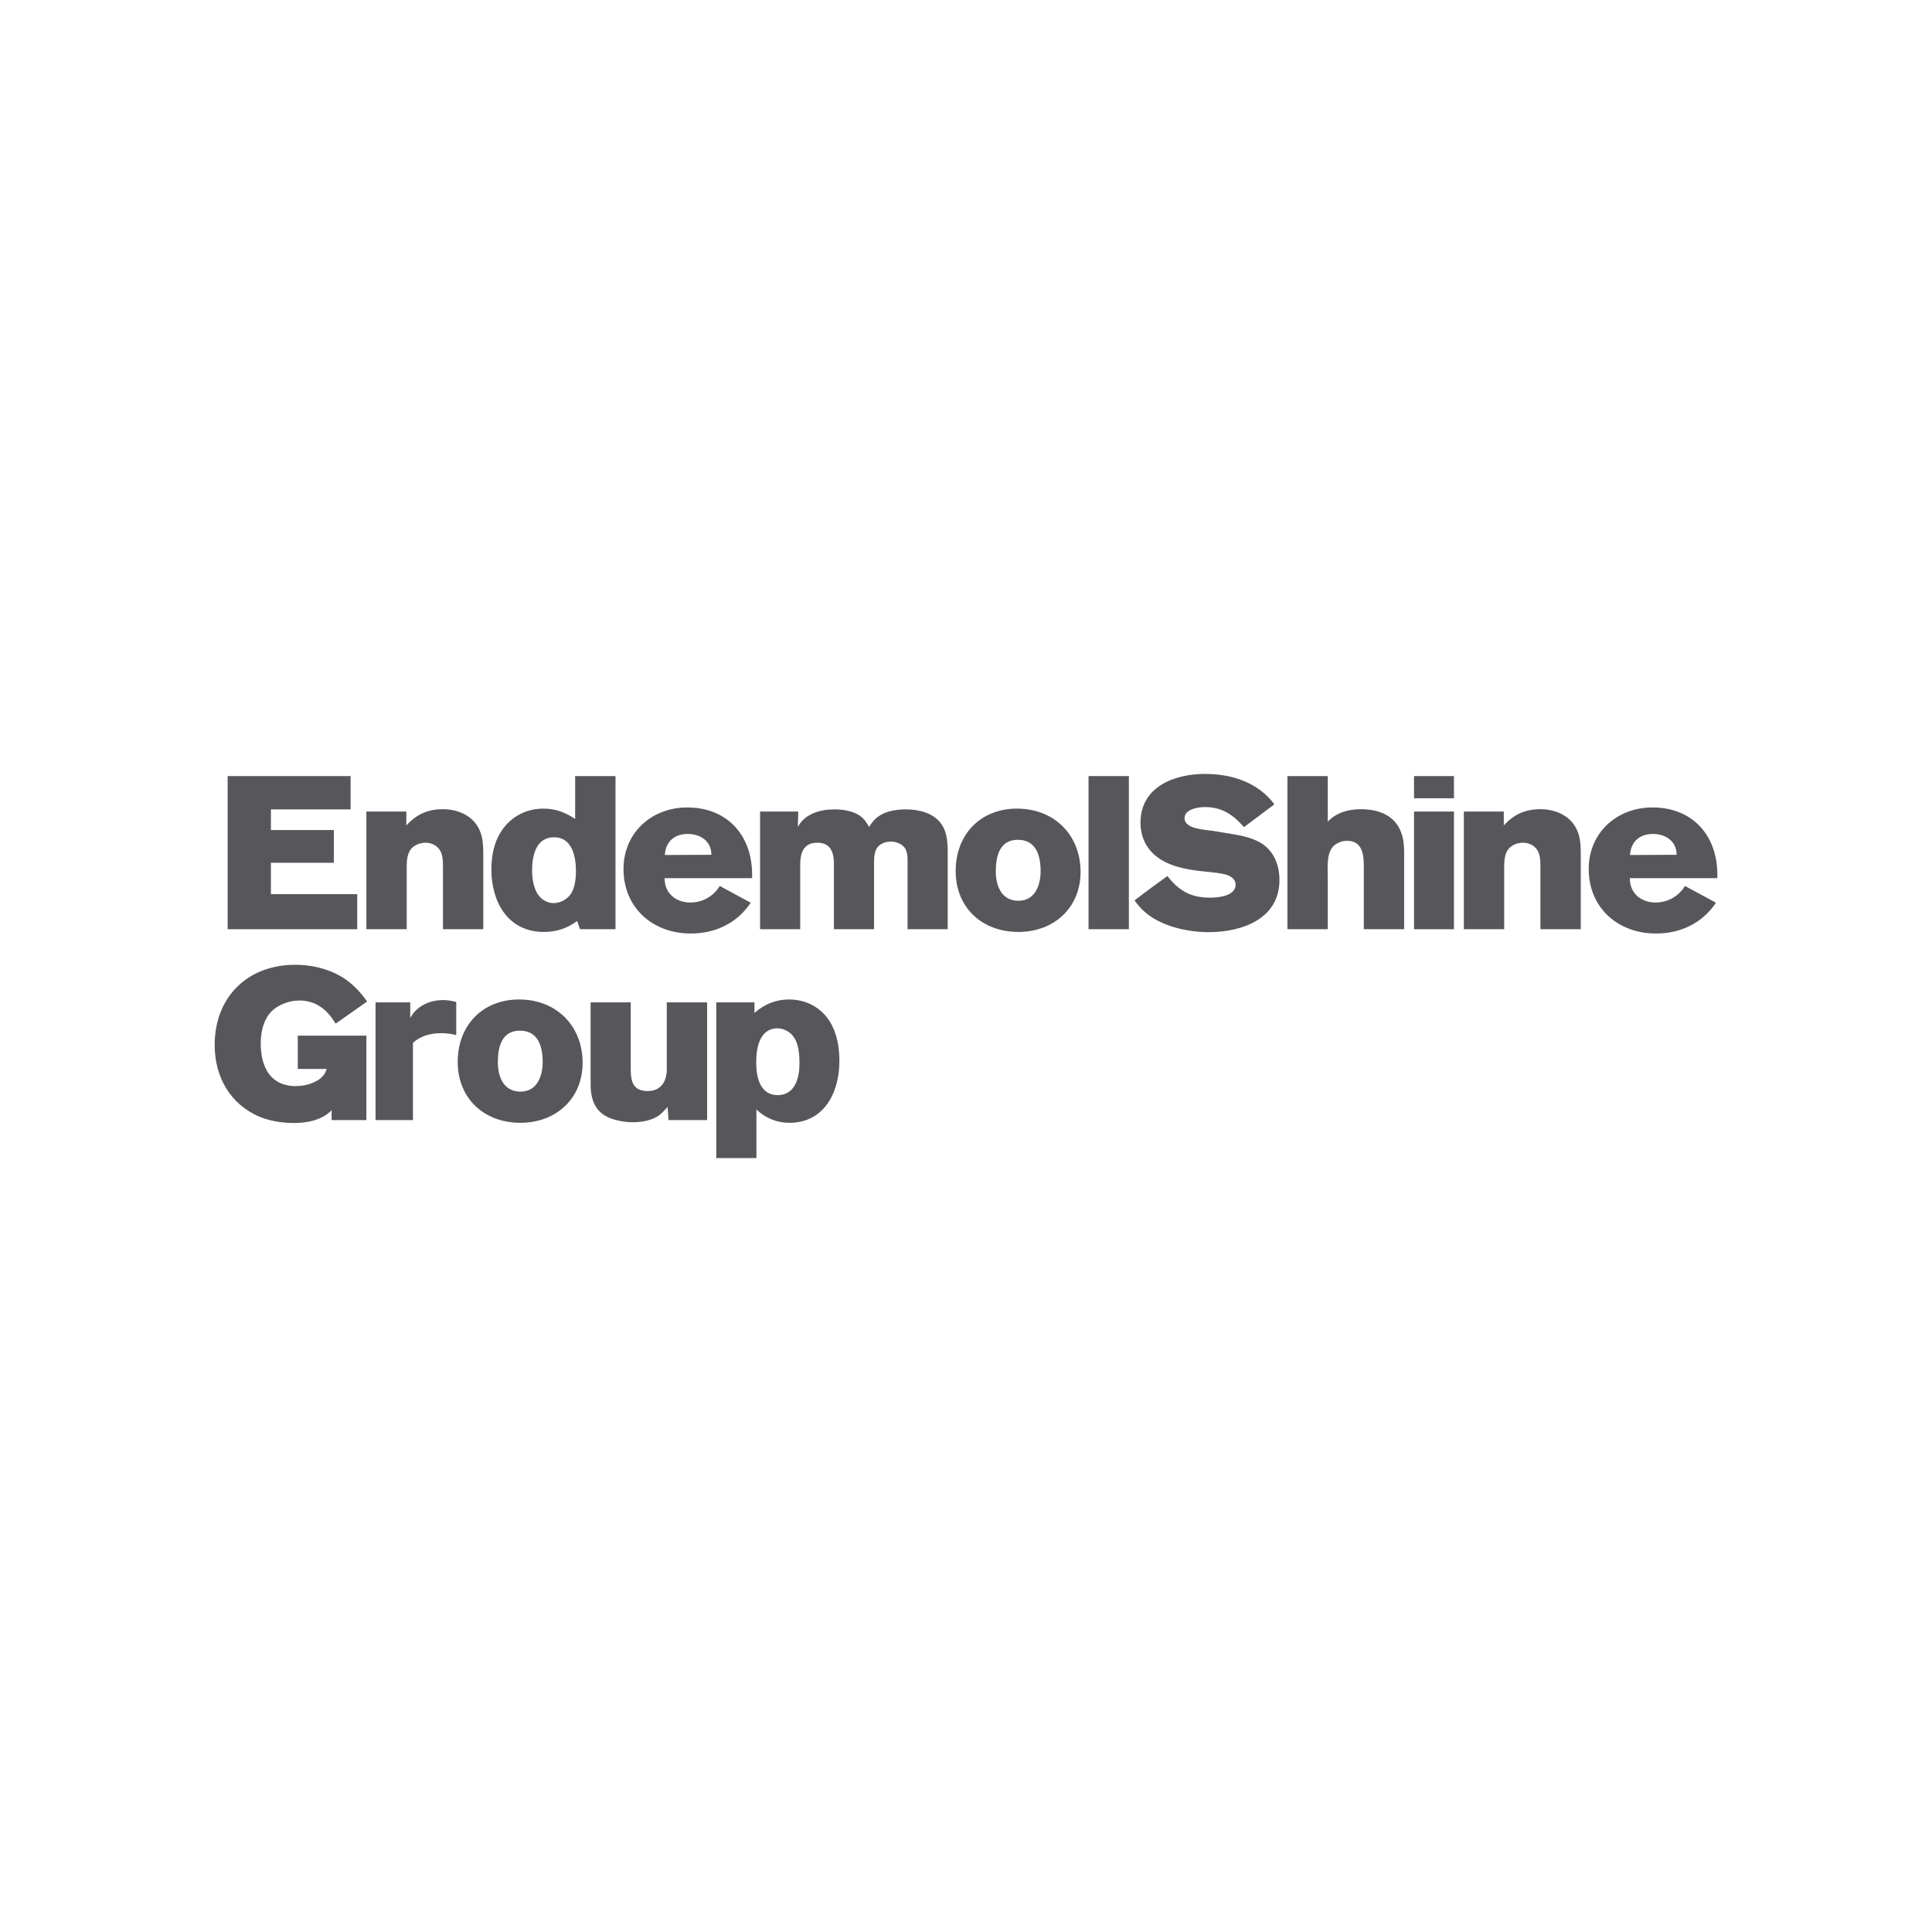
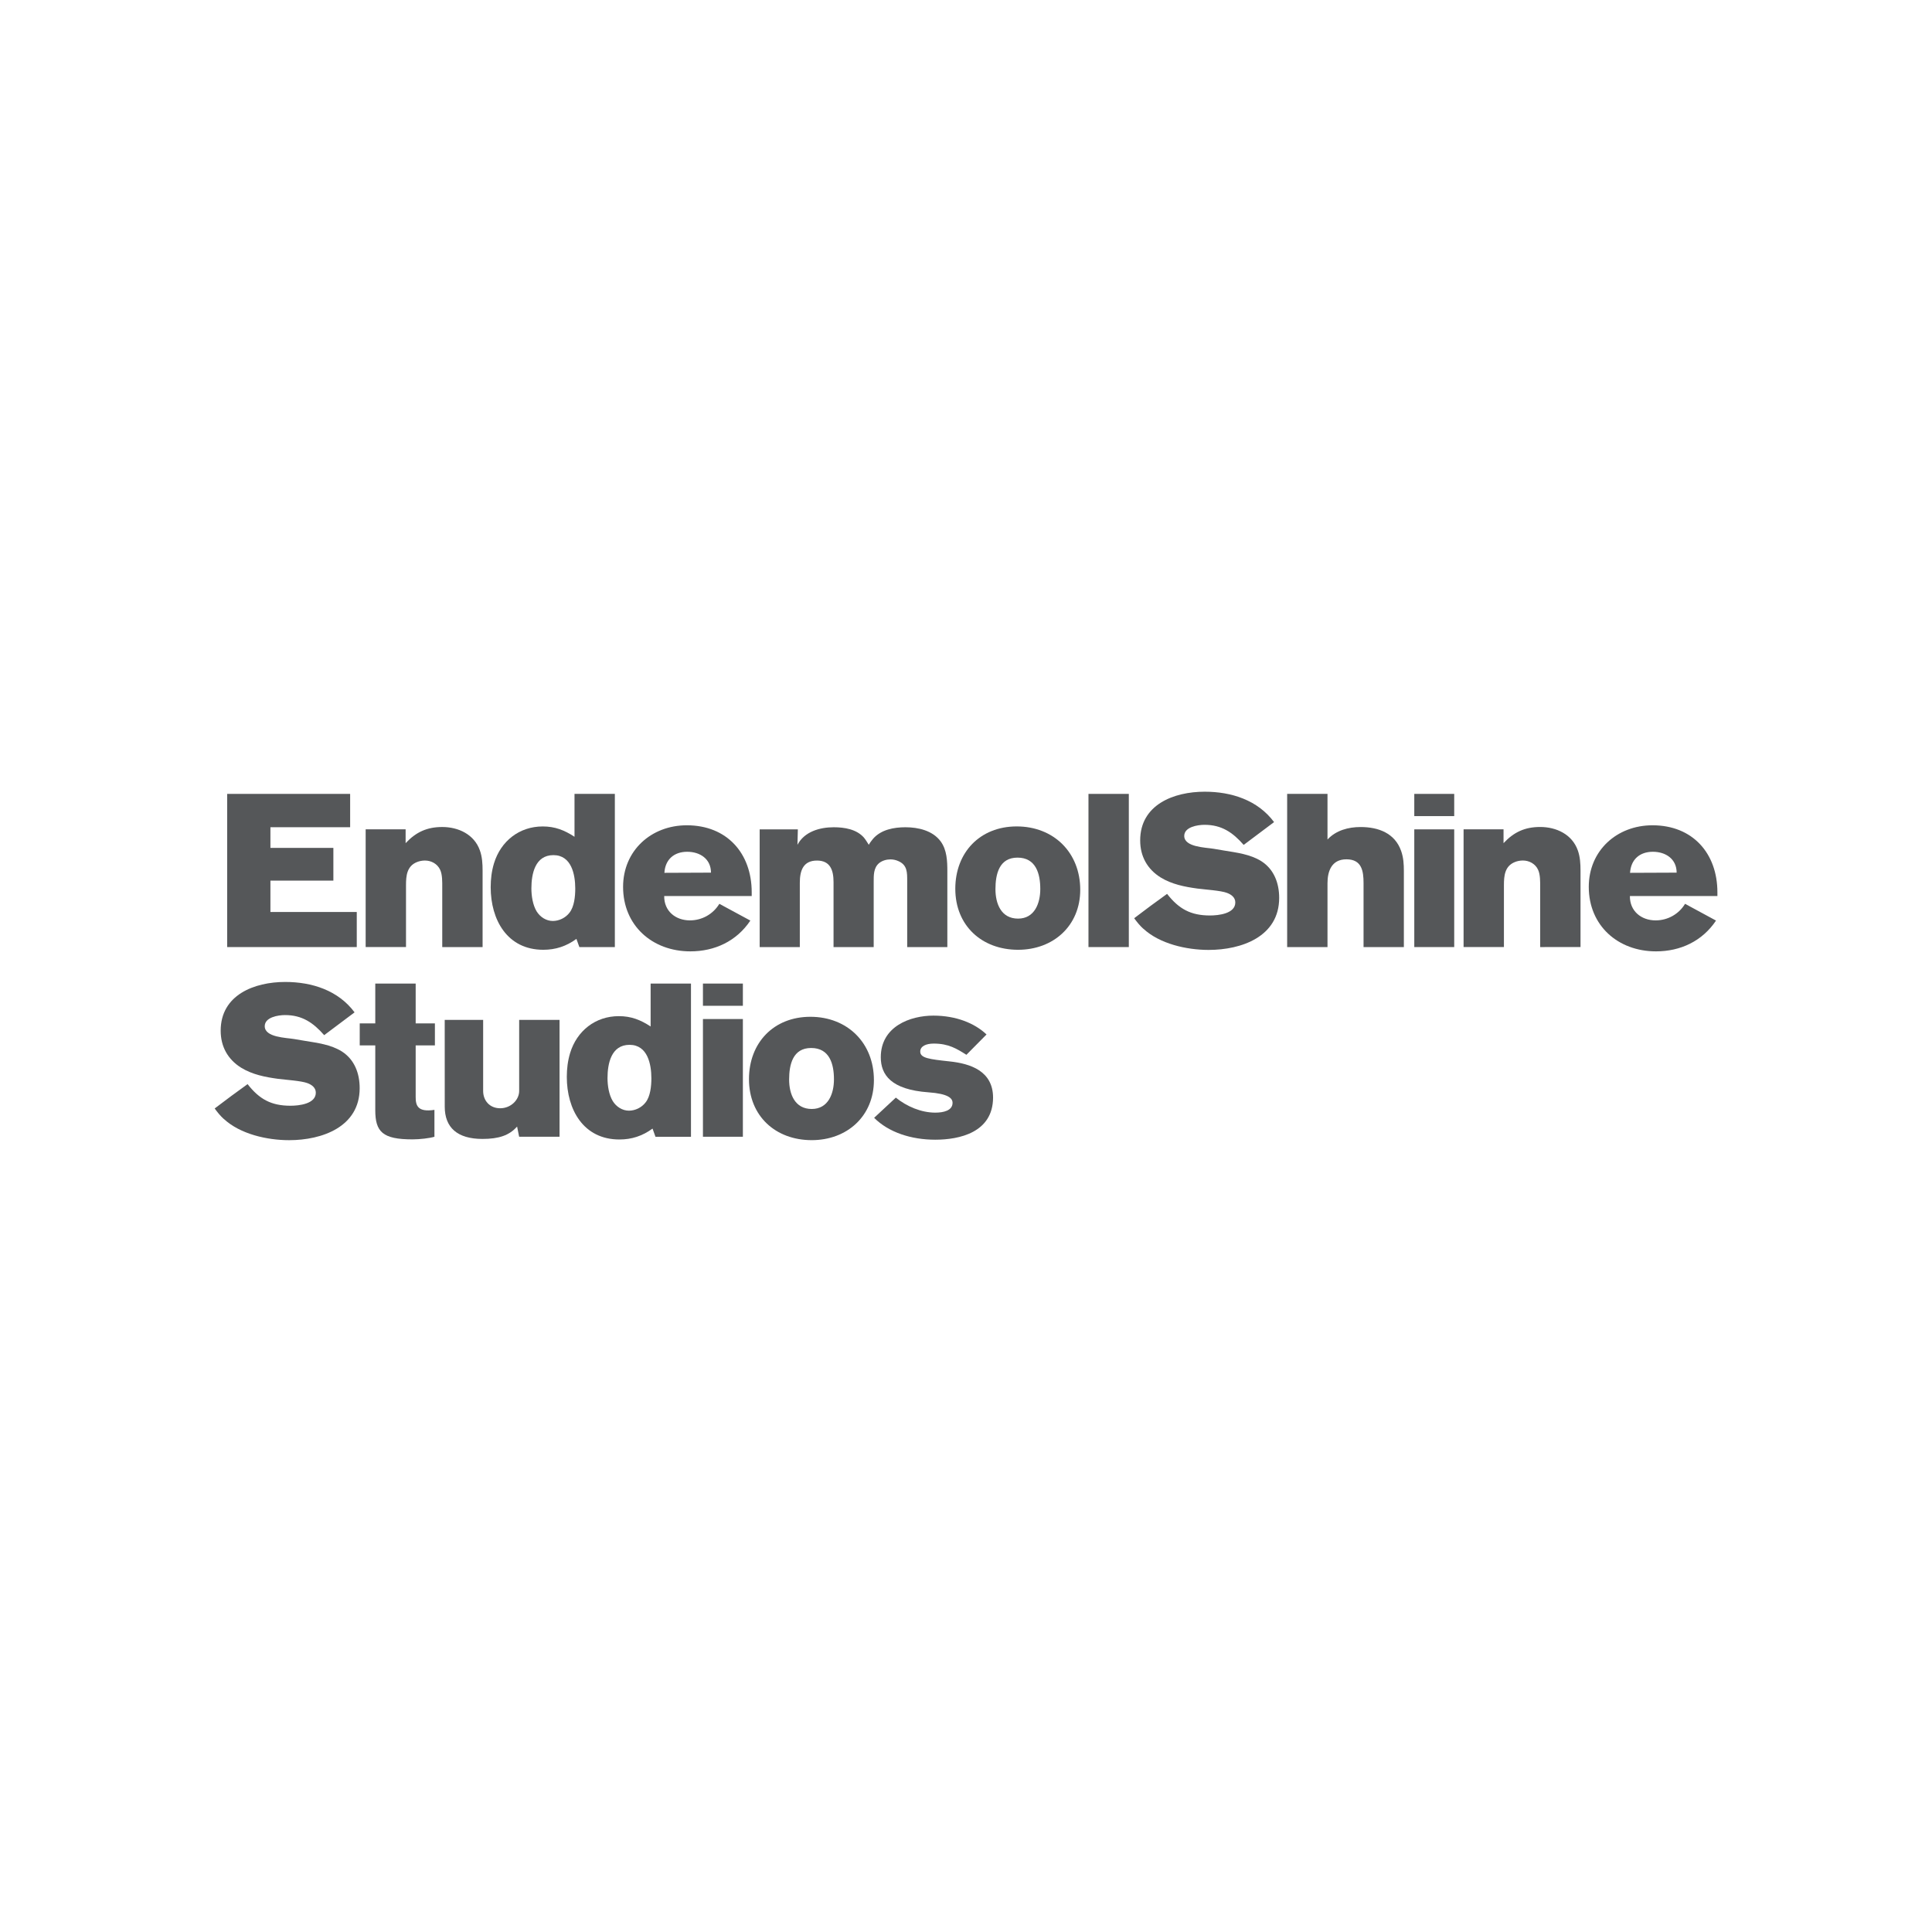
<svg xmlns="http://www.w3.org/2000/svg" viewBox="0 0 360 360" width="360" height="360" role="img" aria-label="endemol-shine-studios (primary)">
  <rect width="360" height="360" fill="#FFFFFF" />
-   <g transform="translate(40 144.2101) scale(0.28)">
-     <g data-rescale-wrap="1" transform="translate(0 0.001)">
-       <g>
-         <polygon fill="#57575B" points="8.635,1.434 8.635,103.357 94.874,103.357 94.874,80.015 37.427,80.015 37.427,59.133    79.312,59.133 79.312,37.348 37.427,37.348 37.427,23.603 90.463,23.603 90.463,1.434  " />
-         <path fill="#57575B" d="M151.922,103.354V63.547c0-3.504,0.137-8.436-1.42-11.673c-1.824-3.892-5.836-6.097-10.115-6.097   c-1.818,0-3.766,0.395-5.316,1.039c-6.741,2.726-7.263,9.201-7.263,15.432v41.106h-26.844V25.03h26.583v9.208   c6.879-7.393,14.266-10.764,24.375-10.764c10.768,0,21.269,4.928,25.027,15.562c1.557,4.276,1.816,8.947,1.816,13.484v50.835   H151.922z" />
-         <path fill="#57575B" d="M243.141,103.354l-1.941-5.449c-6.742,4.931-13.882,7.263-22.051,7.263   c-24.114,0-35.006-20.103-35.006-41.628c0-5.442,0.646-10.757,2.202-15.949c4.54-14.784,16.858-24.508,32.42-24.508   c8.169,0,14.39,2.472,21.132,6.875V1.43h26.844v101.924H243.141z M211.241,64.319c0,4.931,0.913,11.021,3.498,15.304   c2.339,3.759,6.358,6.348,10.768,6.348c4.149,0,8.429-2.071,11.021-5.442c3.245-4.022,3.889-11.024,3.889-16.073   c0-9.341-2.462-22.307-14.526-22.307C213.711,42.148,211.241,54.593,211.241,64.319" />
-         <path fill="#57575B" d="M356.75,85.71c-9.203,13.751-23.723,20.493-39.93,20.493c-25.294,0-44.744-17.112-44.744-42.917   c0-24.125,18.682-40.979,42.406-40.979c26.713,0,43.181,18.676,43.181,44.604v2.466h-58.229c-0.124,9.986,7.523,16.21,17.125,16.21   c8.031,0,15.425-4.146,19.581-11.021L356.75,85.71z M299.571,53.945l30.993-0.133c0-9.074-7.263-13.868-15.829-13.868   C305.922,39.944,300.086,45.125,299.571,53.945" />
-         <path fill="#57575B" d="M461.116,103.351V59.395c0-5.576,0.13-10.634-5.837-13.227c-1.687-0.778-3.497-1.173-5.315-1.173   c-2.592,0-5.445,0.782-7.523,2.466c-3.759,3.114-3.628,8.168-3.628,12.579v43.312h-26.707V60.173   c0-7.654-1.947-14.396-11.028-14.396c-9.204,0-11.405,6.742-11.405,14.784v42.79h-26.715V25.03h25.411l-0.254,10.24   c4.671-8.813,14.911-11.667,24.114-11.667c7.133,0,15.171,1.3,20.103,6.869c1.166,1.434,2.201,3.117,3.244,4.797   c0.775-1.419,1.811-2.72,2.847-4.019c5.322-6.094,13.881-7.647,21.528-7.647c8.553,0,18.154,2.206,23.47,9.462   c4.149,5.709,4.403,13.103,4.403,19.848v50.438H461.116z" />
-         <path fill="#57575B" d="M493.125,64.576c0-24.248,16.46-41.49,40.842-41.49c24.629,0,42.275,17.372,42.275,42.138   c0,23.991-17.9,39.94-41.37,39.94C510.758,105.165,493.125,89.088,493.125,64.576 M519.832,64.836   c0,9.595,3.758,19.581,15.04,19.581c11.021,0,14.787-10.247,14.787-19.715c0-10.113-2.854-20.87-15.172-20.87   C522.293,43.833,519.832,54.85,519.832,64.836" />
-         <rect x="581.544" y="1.426" fill="#57575B" width="26.844" height="101.917" />
-         <path fill="#57575B" d="M618.217,91.159c-2.339-2.071-4.28-4.537-6.098-7.002c7.256-5.576,14.52-10.891,21.913-16.21   c7.777,9.989,15.691,14.399,28.531,14.399c5.569,0,16.858-1.173,16.858-8.687c0-3.381-2.729-5.318-5.577-6.358   c-4.025-1.56-14.656-2.205-19.58-2.86c-8.566-1.166-17.126-2.849-24.512-7.386c-8.95-5.576-13.614-14.139-13.614-24.636   c0-23.861,22.434-32.42,42.92-32.42c17.764,0,35.273,5.576,46.165,20.232l-20.227,15.164c-7.271-8.295-14.656-13.35-26.062-13.35   c-4.548,0-13.491,1.423-13.491,7.394c0,7.517,14.259,7.651,19.581,8.556l6.872,1.166c8.553,1.422,17.503,2.462,24.896,7.133   c8.43,5.445,11.796,14.653,11.796,24.378c0,25.802-25.026,34.625-46.939,34.625C647.001,105.298,629.107,101.272,618.217,91.159" />
-         <path fill="#57575B" d="M764.733,103.351V61.205c0-8.035-1.165-16.731-11.404-16.731c-2.34,0-4.802,0.778-6.873,2.078   c-7.002,4.153-5.713,15.431-5.713,22.307v34.492h-26.838V1.43h26.838v30.339c5.713-6.094,13.881-8.299,22.05-8.299   c11.804,0,22.825,4.022,26.967,15.956c1.558,4.403,1.817,8.68,1.817,13.35v50.575H764.733z" />
-         <path fill="#57575B" d="M798.156,1.426h26.575V16.21h-26.575V1.426z M798.156,25.03h26.575v78.321h-26.575V25.03z" />
-         <path fill="#57575B" d="M882.268,103.351V63.537c0-3.498,0.138-8.429-1.419-11.666c-1.824-3.892-5.844-6.097-10.117-6.097   c-1.817,0-3.765,0.395-5.315,1.039c-6.741,2.727-7.263,9.201-7.263,15.432v41.106H831.31V25.027h26.583v9.207   c6.88-7.393,14.266-10.764,24.375-10.764c10.769,0,21.269,4.928,25.026,15.562c1.557,4.276,1.818,8.947,1.818,13.484v50.835   H882.268z" />
-         <path fill="#57575B" d="M999.088,85.71c-9.211,13.751-23.723,20.493-39.937,20.493c-25.287,0-44.745-17.115-44.745-42.927   c0-24.114,18.683-40.973,42.406-40.973c26.721,0,43.188,18.676,43.188,44.604v2.466h-58.228c-0.131,9.986,7.522,16.21,17.118,16.21   c8.038,0,15.431-4.153,19.581-11.018L999.088,85.71z M941.902,53.945l30.993-0.133c0-9.074-7.263-13.872-15.822-13.872   C948.26,39.94,942.423,45.122,941.902,53.945" />
-         <path fill="#57575B" d="M30.39,228.364C10.295,220.099,0,201.527,0,180.429c0-31.926,21.872-53.417,53.537-53.417   c12.332,0,25.054,3.309,34.972,10.688c5.082,3.813,9.279,8.642,12.969,13.73l-20.987,14.746   c-5.459-9.149-12.969-15.384-24.032-15.384c-5.85,0-11.57,1.899-16.275,5.22c-7.126,5.089-9.541,14.869-9.541,23.141   c0,15.514,6.104,28.6,23.525,28.6c7.25,0,18.442-3.292,20.349-11.44H55.314v-22.125h45.65v56.191H77.823v-6.591   c-6.365,6.611-16.275,8.519-25.047,8.519C45.396,232.307,37.386,231.155,30.39,228.364" />
-         <path fill="#57575B" d="M107.061,230.359v-78.324h23.086v10.247c1.166-1.811,2.332-3.628,3.896-5.048   c4.794-4.678,11.536-6.748,18.017-6.748c2.978,0,5.838,0.514,8.69,1.289v22.05c-3.237-0.905-6.481-1.296-9.726-1.296   c-7.002,0-13.875,1.556-19.066,6.475v51.355H107.061z" />
-         <path fill="#57575B" d="M161.744,191.588c0-24.252,16.467-41.487,40.849-41.487c24.628,0,42.269,17.366,42.269,42.139   c0,23.991-17.894,39.93-41.363,39.93C179.384,232.169,161.744,216.1,161.744,191.588 M188.457,191.848   c0,9.596,3.752,19.581,15.041,19.581c11.021,0,14.787-10.246,14.787-19.711c0-10.116-2.854-20.877-15.172-20.877   C190.92,170.841,188.457,181.863,188.457,191.848" />
-         <path fill="#57575B" d="M302.041,230.359l-0.646-8.683c-1.694,1.688-3.243,3.628-5.191,5.186   c-4.925,3.758-11.927,4.924-18.024,4.924c-3.367,0-6.611-0.384-9.855-1.166c-13.223-2.853-18.147-11.028-18.147-24.114v-54.471   h26.707v44.607c0,8.039,1.563,14.396,11.282,14.396c8.943,0,12.709-6.48,12.709-14.52v-44.484h26.844v78.324H302.041z" />
-         <path fill="#57575B" d="M333.803,255.639V152.035h25.417v7.01c6.618-5.843,14.266-8.95,23.079-8.95   c5.191,0,10.377,1.166,14.917,3.498c14.259,7.263,18.538,22.694,18.538,37.475c0,20.747-9.986,41.103-33.325,41.103   c-8.161,0-16.076-3.106-21.905-8.943v32.413H333.803z M360.386,192.103c0,9.471,2.469,21.658,14.266,21.658   c11.673,0,14.526-11.673,14.526-21.008c0-7.783-0.782-18.023-8.689-21.912c-1.688-0.913-3.889-1.55-5.837-1.55   C362.457,169.292,360.386,182.638,360.386,192.103" />
+   <g transform="translate(40 147.5304) scale(0.8268)">
+     <g data-rescale-wrap="1" transform="translate(-0 0.000001)">
+       <defs id="defs2650" />
+       <g id="layer1" transform="translate(-7.673975,-216.1027)">
+         <g id="g2859" transform="matrix(6.244969,0,0,6.244969,-40.24976,-1133.452)">
+           <path id="path1022-7" d="m 49.135,221.708 v -2.307 c 0,-0.436 -0.062,-0.86 -0.619,-0.86 -0.546,0 -0.682,0.448 -0.682,0.86 v 2.307 h -1.456 v -5.528 h 1.456 v 1.646 c 0.309,-0.331 0.753,-0.45 1.195,-0.45 0.64,0 1.238,0.219 1.463,0.865 0.084,0.239 0.098,0.471 0.098,0.725 v 2.743 z" style="fill:#555759;fill-opacity:1;fill-rule:nonzero;stroke:none;stroke-width:0.119" />
+           <path id="path6865-5" d="m 8.125,221.708 v -5.528 h 4.438 v 1.203 H 9.686 v 0.746 h 2.272 v 1.181 H 9.686 v 1.132 h 3.116 v 1.266 z m 0,0" style="fill:#555759;fill-opacity:1;fill-rule:nonzero;stroke:none;stroke-width:0.119" />
+           <path id="path6867-6" d="m 15.887,221.708 v -2.159 c 0,-0.19 0.007,-0.457 -0.077,-0.633 -0.099,-0.211 -0.317,-0.331 -0.549,-0.331 -0.098,0 -0.204,0.021 -0.288,0.056 -0.366,0.148 -0.394,0.5 -0.394,0.837 v 2.229 h -1.456 v -4.248 h 1.442 v 0.499 c 0.373,-0.4 0.774,-0.583 1.322,-0.583 0.584,0 1.154,0.267 1.358,0.844 0.084,0.232 0.098,0.485 0.098,0.732 v 2.757 z m 0,0" style="fill:#555759;fill-opacity:1;fill-rule:nonzero;stroke:none;stroke-width:0.119" />
+           <path id="path6869-8" d="m 20.835,221.708 -0.106,-0.295 c -0.366,0.267 -0.753,0.393 -1.195,0.393 -1.308,0 -1.899,-1.09 -1.899,-2.257 0,-0.296 0.035,-0.584 0.12,-0.865 0.246,-0.802 0.914,-1.329 1.758,-1.329 0.443,0 0.781,0.133 1.147,0.373 v -1.548 h 1.456 v 5.528 z m -1.731,-2.117 c 0,0.267 0.049,0.598 0.19,0.83 0.127,0.204 0.345,0.345 0.584,0.345 0.225,0 0.457,-0.112 0.598,-0.295 0.176,-0.218 0.211,-0.598 0.211,-0.872 0,-0.506 -0.134,-1.209 -0.788,-1.209 -0.661,0 -0.795,0.675 -0.795,1.202" style="fill:#555759;fill-opacity:1;fill-rule:nonzero;stroke:none;stroke-width:0.119" />
+           <path id="path6871-0" d="m 27.006,220.752 c -0.499,0.746 -1.287,1.111 -2.166,1.111 -1.371,0 -2.427,-0.929 -2.427,-2.328 0,-1.308 1.013,-2.222 2.3,-2.222 1.449,0 2.342,1.012 2.342,2.419 v 0.134 h -3.158 c -0.007,0.542 0.408,0.879 0.928,0.879 0.436,0 0.837,-0.225 1.062,-0.598 z m -3.102,-1.723 1.681,-0.007 c 0,-0.493 -0.393,-0.753 -0.858,-0.753 -0.478,0 -0.795,0.281 -0.823,0.76" style="fill:#555759;fill-opacity:1;fill-rule:nonzero;stroke:none;stroke-width:0.119" />
+           <path id="path6873-8" d="m 32.666,221.708 v -2.384 c 0,-0.302 0.007,-0.576 -0.316,-0.717 -0.092,-0.042 -0.19,-0.063 -0.288,-0.063 -0.141,0 -0.296,0.042 -0.409,0.134 -0.204,0.169 -0.196,0.443 -0.196,0.682 v 2.349 h -1.449 v -2.342 c 0,-0.415 -0.106,-0.781 -0.598,-0.781 -0.499,0 -0.619,0.366 -0.619,0.802 v 2.321 h -1.449 v -4.248 h 1.378 l -0.014,0.556 c 0.253,-0.478 0.808,-0.633 1.308,-0.633 0.386,0 0.823,0.07 1.09,0.373 0.063,0.077 0.119,0.169 0.176,0.26 0.042,-0.077 0.099,-0.148 0.155,-0.218 0.289,-0.331 0.753,-0.415 1.168,-0.415 0.464,0 0.985,0.12 1.273,0.513 0.225,0.31 0.239,0.711 0.239,1.076 v 2.736 z m 0,0" style="fill:#555759;fill-opacity:1;fill-rule:nonzero;stroke:none;stroke-width:0.119" />
+           <path id="path6875-2" d="m 34.402,219.605 c 0,-1.315 0.893,-2.251 2.216,-2.251 1.336,0 2.293,0.943 2.293,2.286 0,1.301 -0.971,2.166 -2.244,2.166 -1.308,0 -2.265,-0.872 -2.265,-2.201 m 1.449,0.014 c 0,0.521 0.204,1.062 0.816,1.062 0.598,0 0.802,-0.556 0.802,-1.069 0,-0.549 -0.155,-1.132 -0.823,-1.132 -0.661,0 -0.795,0.597 -0.795,1.139" style="fill:#555759;fill-opacity:1;fill-rule:nonzero;stroke:none;stroke-width:0.119" />
+           <path id="path6877-2" d="m 39.208,216.18 h 1.456 v 5.528 h -1.456 z m 0,0" style="fill:#555759;fill-opacity:1;fill-rule:nonzero;stroke:none;stroke-width:0.119" />
+           <path id="path6879-4" d="m 41.187,221.047 c -0.126,-0.113 -0.232,-0.246 -0.33,-0.38 0.393,-0.302 0.787,-0.59 1.188,-0.879 0.422,0.542 0.851,0.78 1.547,0.78 0.303,0 0.915,-0.063 0.915,-0.471 0,-0.182 -0.148,-0.288 -0.303,-0.345 -0.218,-0.084 -0.794,-0.12 -1.062,-0.155 -0.464,-0.063 -0.929,-0.155 -1.329,-0.401 -0.485,-0.302 -0.739,-0.767 -0.739,-1.336 0,-1.294 1.216,-1.759 2.328,-1.759 0.964,0 1.913,0.302 2.504,1.097 l -1.097,0.823 c -0.394,-0.45 -0.795,-0.725 -1.414,-0.725 -0.246,0 -0.731,0.077 -0.731,0.401 0,0.408 0.774,0.415 1.062,0.464 l 0.373,0.063 c 0.464,0.077 0.95,0.134 1.351,0.387 0.457,0.295 0.64,0.794 0.64,1.322 0,1.399 -1.358,1.878 -2.546,1.878 -0.795,0 -1.766,-0.218 -2.357,-0.767" style="fill:#555759;fill-opacity:1;fill-rule:nonzero;stroke:none;stroke-width:0.119" />
+           <path id="path6883-0" d="m 50.966,216.18 h 1.441 v 0.802 h -1.441 z m 0,1.28 h 1.441 v 4.248 h -1.441 z m 0,0" style="fill:#555759;fill-opacity:1;fill-rule:nonzero;stroke:none;stroke-width:0.119" />
+           <path id="path6885-5" d="m 55.509,221.708 v -2.16 c 0,-0.19 0.007,-0.457 -0.077,-0.633 -0.098,-0.211 -0.316,-0.331 -0.549,-0.331 -0.098,0 -0.204,0.021 -0.288,0.056 -0.366,0.148 -0.394,0.499 -0.394,0.837 v 2.23 H 52.745 v -4.248 h 1.442 v 0.499 c 0.373,-0.401 0.773,-0.584 1.322,-0.584 0.584,0 1.154,0.267 1.358,0.844 0.084,0.232 0.098,0.485 0.098,0.731 v 2.758 z m 0,0" style="fill:#555759;fill-opacity:1;fill-rule:nonzero;stroke:none;stroke-width:0.119" />
+           <path id="path6887-5" d="m 61.855,220.752 c -0.499,0.746 -1.287,1.111 -2.166,1.111 -1.372,0 -2.426,-0.929 -2.426,-2.328 0,-1.308 1.012,-2.222 2.3,-2.222 1.449,0 2.342,1.012 2.342,2.419 v 0.134 h -3.158 c -0.007,0.542 0.408,0.879 0.929,0.879 0.436,0 0.837,-0.225 1.062,-0.598 z m -3.102,-1.723 1.681,-0.007 c 0,-0.493 -0.394,-0.753 -0.858,-0.753 -0.478,0 -0.794,0.281 -0.823,0.76" style="fill:#555759;fill-opacity:1;fill-rule:nonzero;stroke:none;stroke-width:0.119" />
+           <path style="fill:#555759;fill-opacity:1;stroke:none;stroke-width:0.11px;stroke-linecap:butt;stroke-linejoin:miter;stroke-opacity:1" d="m 32.256,227.141 c 0.398,0.322 0.917,0.542 1.423,0.542 0.291,0 0.624,-0.071 0.624,-0.354 0,-0.165 -0.155,-0.328 -0.87,-0.379 -1.353,-0.097 -1.72,-0.636 -1.72,-1.266 0,-1.117 1.068,-1.502 1.897,-1.502 0.819,0 1.493,0.274 1.919,0.68 l -0.726,0.734 c -0.344,-0.216 -0.639,-0.405 -1.177,-0.405 -0.287,0 -0.489,0.098 -0.489,0.289 0,0.235 0.326,0.275 1.067,0.355 0.734,0.079 1.561,0.34 1.561,1.309 -0.007,1.259 -1.221,1.516 -2.087,1.516 -0.866,0 -1.682,-0.265 -2.205,-0.79 z" id="path2425" />
+           <path id="path2436" d="m 25.295,223.025 h 1.441 v 0.802 H 25.295 Z m 0,1.28 h 1.441 v 4.248 H 25.295 Z m 0,0" style="fill:#555759;fill-opacity:1;fill-rule:nonzero;stroke:none;stroke-width:0.119" />
+           <path id="path947" d="m 26.956,226.475 c 0,-1.315 0.893,-2.251 2.216,-2.251 1.336,0 2.293,0.943 2.293,2.286 0,1.301 -0.971,2.166 -2.244,2.166 -1.308,0 -2.265,-0.872 -2.265,-2.201 m 1.449,0.014 c 0,0.521 0.204,1.062 0.816,1.062 0.598,0 0.802,-0.556 0.802,-1.069 0,-0.549 -0.155,-1.132 -0.823,-1.132 -0.661,0 -0.795,0.597 -0.795,1.139" style="fill:#555759;fill-opacity:1;fill-rule:nonzero;stroke:none;stroke-width:0.119" />
+           <path id="rect949" style="fill:#555759;fill-opacity:1;fill-rule:evenodd;stroke:none;stroke-width:0.311;paint-order:stroke fill markers" d="m 13.47,223.025 v 1.438 h -0.561 v 0.793 h 0.561 v 2.335 c 0,0.786 0.263,1.057 1.344,1.057 0.265,0 0.618,-0.042 0.791,-0.094 v -0.971 c -0.607,0.093 -0.678,-0.159 -0.677,-0.466 v -1.861 h 0.694 v -0.793 h -0.694 v -1.438 z" />
+           <path id="path2826" d="m 23.582,228.554 -0.106,-0.295 c -0.366,0.267 -0.753,0.393 -1.195,0.393 -1.308,0 -1.899,-1.09 -1.899,-2.257 0,-0.296 0.035,-0.584 0.12,-0.865 0.246,-0.802 0.914,-1.329 1.758,-1.329 0.443,0 0.781,0.133 1.147,0.373 v -1.548 h 1.456 v 5.528 z M 21.851,226.437 c 0,0.267 0.049,0.598 0.19,0.83 0.127,0.204 0.345,0.345 0.584,0.345 0.225,0 0.457,-0.112 0.598,-0.295 0.176,-0.218 0.211,-0.598 0.211,-0.872 0,-0.506 -0.134,-1.209 -0.788,-1.209 -0.661,0 -0.795,0.675 -0.795,1.202" style="fill:#555759;fill-opacity:1;fill-rule:nonzero;stroke:none;stroke-width:0.119" />
+           <path id="path2828" d="m 8.004,227.913 c -0.126,-0.113 -0.232,-0.246 -0.33,-0.38 0.393,-0.302 0.787,-0.59 1.188,-0.879 0.422,0.542 0.851,0.78 1.547,0.78 0.303,0 0.915,-0.063 0.915,-0.471 0,-0.182 -0.148,-0.288 -0.303,-0.345 -0.218,-0.084 -0.794,-0.12 -1.062,-0.155 -0.464,-0.063 -0.929,-0.155 -1.329,-0.401 -0.485,-0.302 -0.739,-0.767 -0.739,-1.336 0,-1.294 1.216,-1.759 2.328,-1.759 0.964,0 1.913,0.302 2.504,1.097 l -1.097,0.823 c -0.394,-0.45 -0.795,-0.725 -1.414,-0.725 -0.246,0 -0.731,0.077 -0.731,0.401 0,0.408 0.774,0.415 1.062,0.464 l 0.373,0.063 c 0.464,0.077 0.95,0.134 1.351,0.387 0.457,0.295 0.64,0.794 0.64,1.322 0,1.399 -1.358,1.878 -2.546,1.878 -0.795,0 -1.766,-0.218 -2.357,-0.767" style="fill:#555759;fill-opacity:1;fill-rule:nonzero;stroke:none;stroke-width:0.119" />
+           <path style="fill:#555759;fill-opacity:1;stroke:none;stroke-width:0.265px;stroke-linecap:butt;stroke-linejoin:miter;stroke-opacity:1" d="m 15.976,224.336 h 1.387 v 2.565 c 0,0.34 0.229,0.624 0.615,0.624 0.385,0 0.685,-0.302 0.685,-0.624 v -2.565 h 1.457 v 4.217 h -1.458 l -0.074,-0.368 c -0.279,0.318 -0.658,0.447 -1.25,0.447 -0.908,0 -1.361,-0.412 -1.361,-1.164 z" id="path2838" />
+         </g>
      </g>
    </g>
  </g>
</svg>
